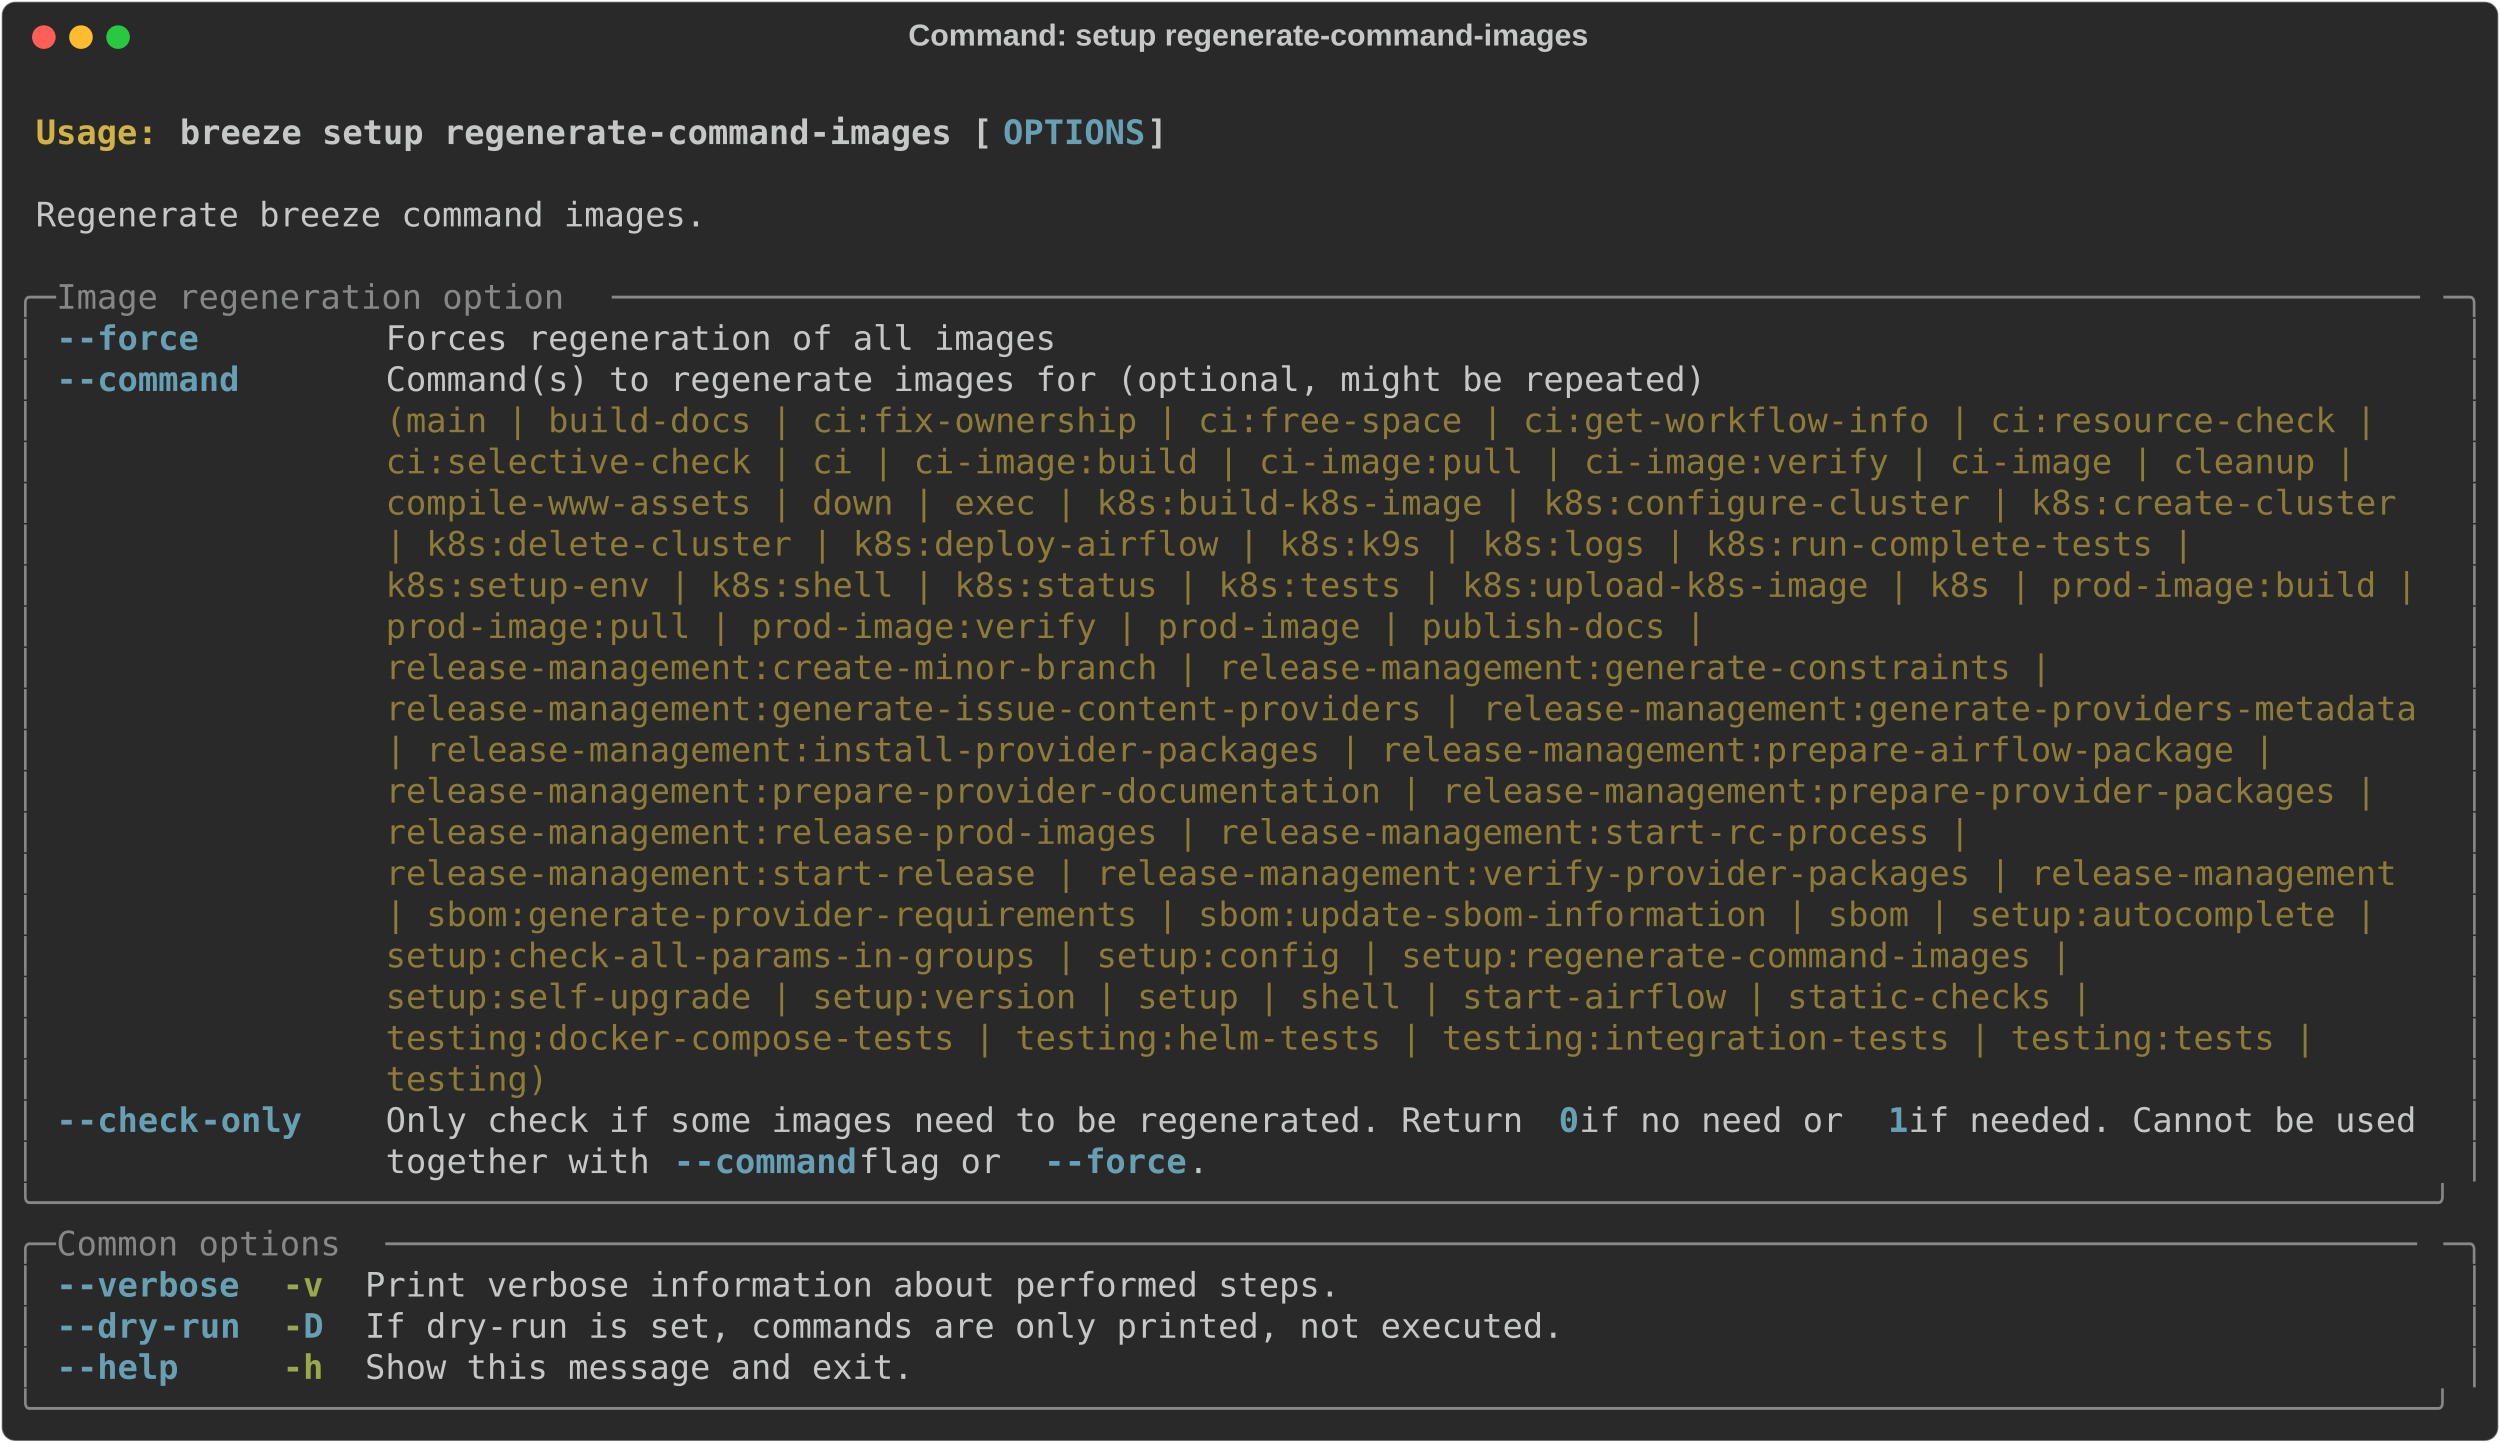
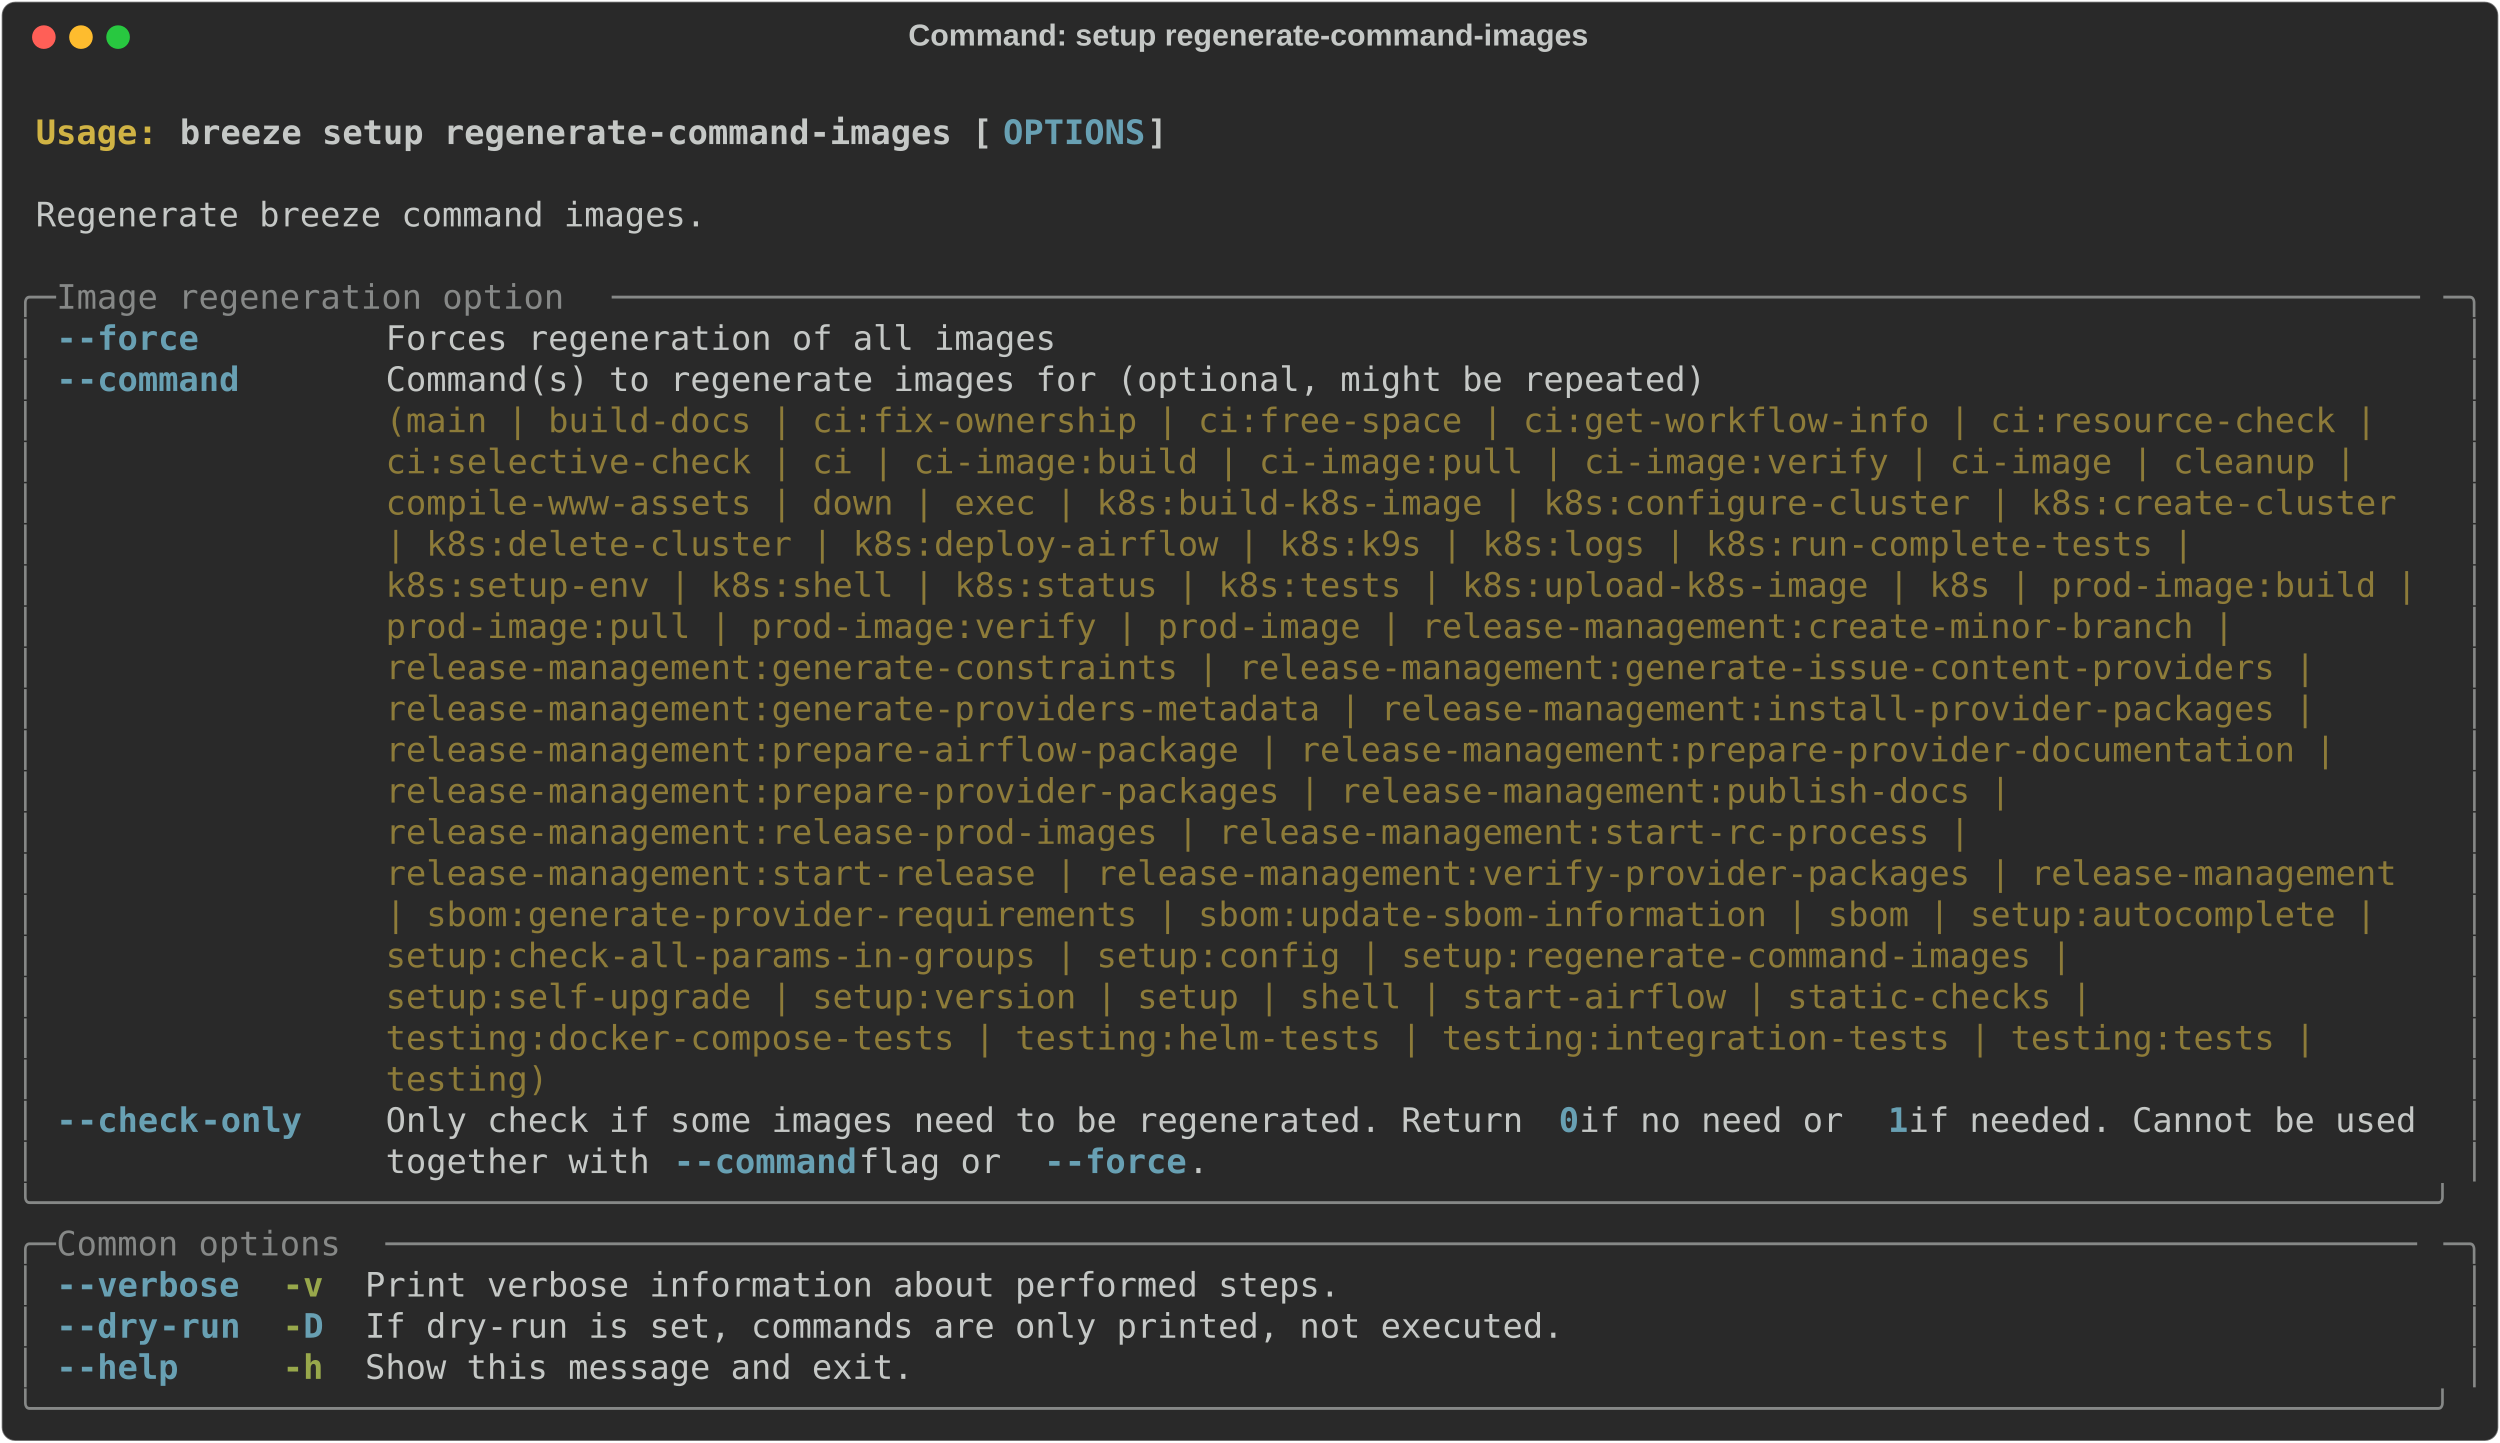
<svg xmlns="http://www.w3.org/2000/svg" class="rich-terminal" viewBox="0 0 1482 855.2">
  <style>

    @font-face {
        font-family: "Fira Code";
        src: local("FiraCode-Regular"),
                url("https://cdnjs.cloudflare.com/ajax/libs/firacode/6.2.0/woff2/FiraCode-Regular.woff2") format("woff2"),
                url("https://cdnjs.cloudflare.com/ajax/libs/firacode/6.2.0/woff/FiraCode-Regular.woff") format("woff");
        font-style: normal;
        font-weight: 400;
    }
    @font-face {
        font-family: "Fira Code";
        src: local("FiraCode-Bold"),
                url("https://cdnjs.cloudflare.com/ajax/libs/firacode/6.2.0/woff2/FiraCode-Bold.woff2") format("woff2"),
                url("https://cdnjs.cloudflare.com/ajax/libs/firacode/6.2.0/woff/FiraCode-Bold.woff") format("woff");
        font-style: bold;
        font-weight: 700;
    }

    .breeze-setup-regenerate-command-images-matrix {
        font-family: Fira Code, monospace;
        font-size: 20px;
        line-height: 24.4px;
        font-variant-east-asian: full-width;
    }

    .breeze-setup-regenerate-command-images-title {
        font-size: 18px;
        font-weight: bold;
        font-family: arial;
    }

    .breeze-setup-regenerate-command-images-r1 { fill: #c5c8c6;font-weight: bold }
.breeze-setup-regenerate-command-images-r2 { fill: #c5c8c6 }
.breeze-setup-regenerate-command-images-r3 { fill: #d0b344;font-weight: bold }
.breeze-setup-regenerate-command-images-r4 { fill: #68a0b3;font-weight: bold }
.breeze-setup-regenerate-command-images-r5 { fill: #868887 }
.breeze-setup-regenerate-command-images-r6 { fill: #8d7b39 }
.breeze-setup-regenerate-command-images-r7 { fill: #98a84b;font-weight: bold }
    </style>
  <defs>
    <clipPath id="breeze-setup-regenerate-command-images-clip-terminal">
      <rect x="0" y="0" width="1463.0" height="804.2" />
    </clipPath>
    <clipPath id="breeze-setup-regenerate-command-images-line-0">
      <rect x="0" y="1.5" width="1464" height="24.65" />
    </clipPath>
    <clipPath id="breeze-setup-regenerate-command-images-line-1">
      <rect x="0" y="25.9" width="1464" height="24.65" />
    </clipPath>
    <clipPath id="breeze-setup-regenerate-command-images-line-2">
      <rect x="0" y="50.3" width="1464" height="24.65" />
    </clipPath>
    <clipPath id="breeze-setup-regenerate-command-images-line-3">
      <rect x="0" y="74.7" width="1464" height="24.65" />
    </clipPath>
    <clipPath id="breeze-setup-regenerate-command-images-line-4">
      <rect x="0" y="99.1" width="1464" height="24.65" />
    </clipPath>
    <clipPath id="breeze-setup-regenerate-command-images-line-5">
      <rect x="0" y="123.5" width="1464" height="24.65" />
    </clipPath>
    <clipPath id="breeze-setup-regenerate-command-images-line-6">
      <rect x="0" y="147.9" width="1464" height="24.65" />
    </clipPath>
    <clipPath id="breeze-setup-regenerate-command-images-line-7">
      <rect x="0" y="172.3" width="1464" height="24.65" />
    </clipPath>
    <clipPath id="breeze-setup-regenerate-command-images-line-8">
      <rect x="0" y="196.7" width="1464" height="24.65" />
    </clipPath>
    <clipPath id="breeze-setup-regenerate-command-images-line-9">
      <rect x="0" y="221.1" width="1464" height="24.65" />
    </clipPath>
    <clipPath id="breeze-setup-regenerate-command-images-line-10">
      <rect x="0" y="245.5" width="1464" height="24.65" />
    </clipPath>
    <clipPath id="breeze-setup-regenerate-command-images-line-11">
      <rect x="0" y="269.9" width="1464" height="24.65" />
    </clipPath>
    <clipPath id="breeze-setup-regenerate-command-images-line-12">
      <rect x="0" y="294.3" width="1464" height="24.65" />
    </clipPath>
    <clipPath id="breeze-setup-regenerate-command-images-line-13">
      <rect x="0" y="318.7" width="1464" height="24.65" />
    </clipPath>
    <clipPath id="breeze-setup-regenerate-command-images-line-14">
      <rect x="0" y="343.1" width="1464" height="24.65" />
    </clipPath>
    <clipPath id="breeze-setup-regenerate-command-images-line-15">
      <rect x="0" y="367.5" width="1464" height="24.65" />
    </clipPath>
    <clipPath id="breeze-setup-regenerate-command-images-line-16">
      <rect x="0" y="391.9" width="1464" height="24.65" />
    </clipPath>
    <clipPath id="breeze-setup-regenerate-command-images-line-17">
      <rect x="0" y="416.3" width="1464" height="24.65" />
    </clipPath>
    <clipPath id="breeze-setup-regenerate-command-images-line-18">
      <rect x="0" y="440.7" width="1464" height="24.65" />
    </clipPath>
    <clipPath id="breeze-setup-regenerate-command-images-line-19">
      <rect x="0" y="465.1" width="1464" height="24.65" />
    </clipPath>
    <clipPath id="breeze-setup-regenerate-command-images-line-20">
      <rect x="0" y="489.5" width="1464" height="24.65" />
    </clipPath>
    <clipPath id="breeze-setup-regenerate-command-images-line-21">
      <rect x="0" y="513.9" width="1464" height="24.65" />
    </clipPath>
    <clipPath id="breeze-setup-regenerate-command-images-line-22">
      <rect x="0" y="538.3" width="1464" height="24.65" />
    </clipPath>
    <clipPath id="breeze-setup-regenerate-command-images-line-23">
      <rect x="0" y="562.7" width="1464" height="24.65" />
    </clipPath>
    <clipPath id="breeze-setup-regenerate-command-images-line-24">
      <rect x="0" y="587.1" width="1464" height="24.65" />
    </clipPath>
    <clipPath id="breeze-setup-regenerate-command-images-line-25">
      <rect x="0" y="611.5" width="1464" height="24.65" />
    </clipPath>
    <clipPath id="breeze-setup-regenerate-command-images-line-26">
      <rect x="0" y="635.9" width="1464" height="24.65" />
    </clipPath>
    <clipPath id="breeze-setup-regenerate-command-images-line-27">
      <rect x="0" y="660.3" width="1464" height="24.65" />
    </clipPath>
    <clipPath id="breeze-setup-regenerate-command-images-line-28">
      <rect x="0" y="684.7" width="1464" height="24.65" />
    </clipPath>
    <clipPath id="breeze-setup-regenerate-command-images-line-29">
      <rect x="0" y="709.1" width="1464" height="24.65" />
    </clipPath>
    <clipPath id="breeze-setup-regenerate-command-images-line-30">
      <rect x="0" y="733.5" width="1464" height="24.65" />
    </clipPath>
    <clipPath id="breeze-setup-regenerate-command-images-line-31">
      <rect x="0" y="757.9" width="1464" height="24.65" />
    </clipPath>
  </defs>
  <rect fill="#292929" stroke="rgba(255,255,255,0.35)" stroke-width="1" x="1" y="1" width="1480" height="853.2" rx="8" />
  <text class="breeze-setup-regenerate-command-images-title" fill="#c5c8c6" text-anchor="middle" x="740" y="27">Command: setup regenerate-command-images</text>
  <g transform="translate(26,22)">
    <circle cx="0" cy="0" r="7" fill="#ff5f57" />
    <circle cx="22" cy="0" r="7" fill="#febc2e" />
    <circle cx="44" cy="0" r="7" fill="#28c840" />
  </g>
  <g transform="translate(9, 41)" clip-path="url(#breeze-setup-regenerate-command-images-clip-terminal)">
    <g class="breeze-setup-regenerate-command-images-matrix">
      <text class="breeze-setup-regenerate-command-images-r2" x="1464" y="20" textLength="12.2" clip-path="url(#breeze-setup-regenerate-command-images-line-0)">
</text>
      <text class="breeze-setup-regenerate-command-images-r3" x="12.2" y="44.4" textLength="85.4" clip-path="url(#breeze-setup-regenerate-command-images-line-1)">Usage: </text>
      <text class="breeze-setup-regenerate-command-images-r1" x="97.6" y="44.4" textLength="488" clip-path="url(#breeze-setup-regenerate-command-images-line-1)">breeze setup regenerate-command-images [</text>
      <text class="breeze-setup-regenerate-command-images-r4" x="585.6" y="44.4" textLength="85.4" clip-path="url(#breeze-setup-regenerate-command-images-line-1)">OPTIONS</text>
      <text class="breeze-setup-regenerate-command-images-r1" x="671" y="44.4" textLength="12.2" clip-path="url(#breeze-setup-regenerate-command-images-line-1)">]</text>
      <text class="breeze-setup-regenerate-command-images-r2" x="1464" y="44.4" textLength="12.2" clip-path="url(#breeze-setup-regenerate-command-images-line-1)">
</text>
      <text class="breeze-setup-regenerate-command-images-r2" x="1464" y="68.8" textLength="12.2" clip-path="url(#breeze-setup-regenerate-command-images-line-2)">
</text>
      <text class="breeze-setup-regenerate-command-images-r2" x="12.2" y="93.2" textLength="402.6" clip-path="url(#breeze-setup-regenerate-command-images-line-3)">Regenerate breeze command images.</text>
      <text class="breeze-setup-regenerate-command-images-r2" x="1464" y="93.2" textLength="12.2" clip-path="url(#breeze-setup-regenerate-command-images-line-3)">
</text>
      <text class="breeze-setup-regenerate-command-images-r2" x="1464" y="117.6" textLength="12.2" clip-path="url(#breeze-setup-regenerate-command-images-line-4)">
</text>
      <text class="breeze-setup-regenerate-command-images-r5" x="0" y="142" textLength="24.4" clip-path="url(#breeze-setup-regenerate-command-images-line-5)">╭─</text>
      <text class="breeze-setup-regenerate-command-images-r5" x="24.4" y="142" textLength="329.4" clip-path="url(#breeze-setup-regenerate-command-images-line-5)"> Image regeneration option </text>
      <text class="breeze-setup-regenerate-command-images-r5" x="353.8" y="142" textLength="1085.8" clip-path="url(#breeze-setup-regenerate-command-images-line-5)">─────────────────────────────────────────────────────────────────────────────────────────</text>
      <text class="breeze-setup-regenerate-command-images-r5" x="1439.6" y="142" textLength="24.4" clip-path="url(#breeze-setup-regenerate-command-images-line-5)">─╮</text>
      <text class="breeze-setup-regenerate-command-images-r2" x="1464" y="142" textLength="12.2" clip-path="url(#breeze-setup-regenerate-command-images-line-5)">
</text>
      <text class="breeze-setup-regenerate-command-images-r5" x="0" y="166.4" textLength="12.2" clip-path="url(#breeze-setup-regenerate-command-images-line-6)">│</text>
      <text class="breeze-setup-regenerate-command-images-r4" x="24.4" y="166.4" textLength="12.2" clip-path="url(#breeze-setup-regenerate-command-images-line-6)">-</text>
      <text class="breeze-setup-regenerate-command-images-r4" x="36.6" y="166.4" textLength="73.2" clip-path="url(#breeze-setup-regenerate-command-images-line-6)">-force</text>
      <text class="breeze-setup-regenerate-command-images-r2" x="219.6" y="166.4" textLength="402.6" clip-path="url(#breeze-setup-regenerate-command-images-line-6)">Forces regeneration of all images</text>
      <text class="breeze-setup-regenerate-command-images-r5" x="1451.8" y="166.4" textLength="12.2" clip-path="url(#breeze-setup-regenerate-command-images-line-6)">│</text>
      <text class="breeze-setup-regenerate-command-images-r2" x="1464" y="166.4" textLength="12.2" clip-path="url(#breeze-setup-regenerate-command-images-line-6)">
</text>
      <text class="breeze-setup-regenerate-command-images-r5" x="0" y="190.8" textLength="12.2" clip-path="url(#breeze-setup-regenerate-command-images-line-7)">│</text>
      <text class="breeze-setup-regenerate-command-images-r4" x="24.4" y="190.8" textLength="12.2" clip-path="url(#breeze-setup-regenerate-command-images-line-7)">-</text>
      <text class="breeze-setup-regenerate-command-images-r4" x="36.6" y="190.8" textLength="97.6" clip-path="url(#breeze-setup-regenerate-command-images-line-7)">-command</text>
      <text class="breeze-setup-regenerate-command-images-r2" x="219.6" y="190.8" textLength="1220" clip-path="url(#breeze-setup-regenerate-command-images-line-7)">Command(s) to regenerate images for (optional, might be repeated)                                   </text>
      <text class="breeze-setup-regenerate-command-images-r5" x="1451.8" y="190.8" textLength="12.2" clip-path="url(#breeze-setup-regenerate-command-images-line-7)">│</text>
      <text class="breeze-setup-regenerate-command-images-r2" x="1464" y="190.8" textLength="12.2" clip-path="url(#breeze-setup-regenerate-command-images-line-7)">
</text>
      <text class="breeze-setup-regenerate-command-images-r5" x="0" y="215.2" textLength="12.2" clip-path="url(#breeze-setup-regenerate-command-images-line-8)">│</text>
      <text class="breeze-setup-regenerate-command-images-r6" x="219.6" y="215.2" textLength="1220" clip-path="url(#breeze-setup-regenerate-command-images-line-8)">(main | build-docs | ci:fix-ownership | ci:free-space | ci:get-workflow-info | ci:resource-check |  </text>
      <text class="breeze-setup-regenerate-command-images-r5" x="1451.8" y="215.2" textLength="12.2" clip-path="url(#breeze-setup-regenerate-command-images-line-8)">│</text>
      <text class="breeze-setup-regenerate-command-images-r2" x="1464" y="215.2" textLength="12.2" clip-path="url(#breeze-setup-regenerate-command-images-line-8)">
</text>
      <text class="breeze-setup-regenerate-command-images-r5" x="0" y="239.6" textLength="12.2" clip-path="url(#breeze-setup-regenerate-command-images-line-9)">│</text>
      <text class="breeze-setup-regenerate-command-images-r6" x="219.6" y="239.6" textLength="1220" clip-path="url(#breeze-setup-regenerate-command-images-line-9)">ci:selective-check | ci | ci-image:build | ci-image:pull | ci-image:verify | ci-image | cleanup |   </text>
      <text class="breeze-setup-regenerate-command-images-r5" x="1451.8" y="239.6" textLength="12.2" clip-path="url(#breeze-setup-regenerate-command-images-line-9)">│</text>
      <text class="breeze-setup-regenerate-command-images-r2" x="1464" y="239.6" textLength="12.2" clip-path="url(#breeze-setup-regenerate-command-images-line-9)">
</text>
      <text class="breeze-setup-regenerate-command-images-r5" x="0" y="264" textLength="12.2" clip-path="url(#breeze-setup-regenerate-command-images-line-10)">│</text>
      <text class="breeze-setup-regenerate-command-images-r6" x="219.6" y="264" textLength="1220" clip-path="url(#breeze-setup-regenerate-command-images-line-10)">compile-www-assets | down | exec | k8s:build-k8s-image | k8s:configure-cluster | k8s:create-cluster </text>
      <text class="breeze-setup-regenerate-command-images-r5" x="1451.8" y="264" textLength="12.2" clip-path="url(#breeze-setup-regenerate-command-images-line-10)">│</text>
      <text class="breeze-setup-regenerate-command-images-r2" x="1464" y="264" textLength="12.2" clip-path="url(#breeze-setup-regenerate-command-images-line-10)">
</text>
      <text class="breeze-setup-regenerate-command-images-r5" x="0" y="288.4" textLength="12.2" clip-path="url(#breeze-setup-regenerate-command-images-line-11)">│</text>
      <text class="breeze-setup-regenerate-command-images-r6" x="219.6" y="288.4" textLength="1220" clip-path="url(#breeze-setup-regenerate-command-images-line-11)">| k8s:delete-cluster | k8s:deploy-airflow | k8s:k9s | k8s:logs | k8s:run-complete-tests |           </text>
      <text class="breeze-setup-regenerate-command-images-r5" x="1451.8" y="288.4" textLength="12.2" clip-path="url(#breeze-setup-regenerate-command-images-line-11)">│</text>
      <text class="breeze-setup-regenerate-command-images-r2" x="1464" y="288.4" textLength="12.2" clip-path="url(#breeze-setup-regenerate-command-images-line-11)">
</text>
      <text class="breeze-setup-regenerate-command-images-r5" x="0" y="312.8" textLength="12.2" clip-path="url(#breeze-setup-regenerate-command-images-line-12)">│</text>
      <text class="breeze-setup-regenerate-command-images-r6" x="219.6" y="312.8" textLength="1220" clip-path="url(#breeze-setup-regenerate-command-images-line-12)">k8s:setup-env | k8s:shell | k8s:status | k8s:tests | k8s:upload-k8s-image | k8s | prod-image:build |</text>
      <text class="breeze-setup-regenerate-command-images-r5" x="1451.8" y="312.8" textLength="12.2" clip-path="url(#breeze-setup-regenerate-command-images-line-12)">│</text>
      <text class="breeze-setup-regenerate-command-images-r2" x="1464" y="312.8" textLength="12.2" clip-path="url(#breeze-setup-regenerate-command-images-line-12)">
</text>
      <text class="breeze-setup-regenerate-command-images-r5" x="0" y="337.2" textLength="12.2" clip-path="url(#breeze-setup-regenerate-command-images-line-13)">│</text>
-       <text class="breeze-setup-regenerate-command-images-r6" x="219.6" y="337.2" textLength="1220" clip-path="url(#breeze-setup-regenerate-command-images-line-13)">prod-image:pull | prod-image:verify | prod-image | publish-docs |                                   </text>
+       <text class="breeze-setup-regenerate-command-images-r6" x="219.6" y="337.2" textLength="1220" clip-path="url(#breeze-setup-regenerate-command-images-line-13)">prod-image:pull | prod-image:verify | prod-image | release-management:create-minor-branch |         </text>
      <text class="breeze-setup-regenerate-command-images-r5" x="1451.8" y="337.2" textLength="12.2" clip-path="url(#breeze-setup-regenerate-command-images-line-13)">│</text>
      <text class="breeze-setup-regenerate-command-images-r2" x="1464" y="337.2" textLength="12.2" clip-path="url(#breeze-setup-regenerate-command-images-line-13)">
</text>
      <text class="breeze-setup-regenerate-command-images-r5" x="0" y="361.6" textLength="12.2" clip-path="url(#breeze-setup-regenerate-command-images-line-14)">│</text>
-       <text class="breeze-setup-regenerate-command-images-r6" x="219.6" y="361.6" textLength="1220" clip-path="url(#breeze-setup-regenerate-command-images-line-14)">release-management:create-minor-branch | release-management:generate-constraints |                  </text>
+       <text class="breeze-setup-regenerate-command-images-r6" x="219.6" y="361.6" textLength="1220" clip-path="url(#breeze-setup-regenerate-command-images-line-14)">release-management:generate-constraints | release-management:generate-issue-content-providers |     </text>
      <text class="breeze-setup-regenerate-command-images-r5" x="1451.8" y="361.6" textLength="12.2" clip-path="url(#breeze-setup-regenerate-command-images-line-14)">│</text>
      <text class="breeze-setup-regenerate-command-images-r2" x="1464" y="361.6" textLength="12.2" clip-path="url(#breeze-setup-regenerate-command-images-line-14)">
</text>
      <text class="breeze-setup-regenerate-command-images-r5" x="0" y="386" textLength="12.2" clip-path="url(#breeze-setup-regenerate-command-images-line-15)">│</text>
-       <text class="breeze-setup-regenerate-command-images-r6" x="219.6" y="386" textLength="1220" clip-path="url(#breeze-setup-regenerate-command-images-line-15)">release-management:generate-issue-content-providers | release-management:generate-providers-metadata</text>
+       <text class="breeze-setup-regenerate-command-images-r6" x="219.6" y="386" textLength="1220" clip-path="url(#breeze-setup-regenerate-command-images-line-15)">release-management:generate-providers-metadata | release-management:install-provider-packages |     </text>
      <text class="breeze-setup-regenerate-command-images-r5" x="1451.8" y="386" textLength="12.2" clip-path="url(#breeze-setup-regenerate-command-images-line-15)">│</text>
      <text class="breeze-setup-regenerate-command-images-r2" x="1464" y="386" textLength="12.2" clip-path="url(#breeze-setup-regenerate-command-images-line-15)">
</text>
      <text class="breeze-setup-regenerate-command-images-r5" x="0" y="410.4" textLength="12.2" clip-path="url(#breeze-setup-regenerate-command-images-line-16)">│</text>
-       <text class="breeze-setup-regenerate-command-images-r6" x="219.6" y="410.4" textLength="1220" clip-path="url(#breeze-setup-regenerate-command-images-line-16)">| release-management:install-provider-packages | release-management:prepare-airflow-package |       </text>
+       <text class="breeze-setup-regenerate-command-images-r6" x="219.6" y="410.4" textLength="1220" clip-path="url(#breeze-setup-regenerate-command-images-line-16)">release-management:prepare-airflow-package | release-management:prepare-provider-documentation |    </text>
      <text class="breeze-setup-regenerate-command-images-r5" x="1451.8" y="410.4" textLength="12.2" clip-path="url(#breeze-setup-regenerate-command-images-line-16)">│</text>
      <text class="breeze-setup-regenerate-command-images-r2" x="1464" y="410.4" textLength="12.2" clip-path="url(#breeze-setup-regenerate-command-images-line-16)">
</text>
      <text class="breeze-setup-regenerate-command-images-r5" x="0" y="434.8" textLength="12.2" clip-path="url(#breeze-setup-regenerate-command-images-line-17)">│</text>
-       <text class="breeze-setup-regenerate-command-images-r6" x="219.6" y="434.8" textLength="1220" clip-path="url(#breeze-setup-regenerate-command-images-line-17)">release-management:prepare-provider-documentation | release-management:prepare-provider-packages |  </text>
+       <text class="breeze-setup-regenerate-command-images-r6" x="219.6" y="434.8" textLength="1220" clip-path="url(#breeze-setup-regenerate-command-images-line-17)">release-management:prepare-provider-packages | release-management:publish-docs |                    </text>
      <text class="breeze-setup-regenerate-command-images-r5" x="1451.8" y="434.8" textLength="12.2" clip-path="url(#breeze-setup-regenerate-command-images-line-17)">│</text>
      <text class="breeze-setup-regenerate-command-images-r2" x="1464" y="434.8" textLength="12.2" clip-path="url(#breeze-setup-regenerate-command-images-line-17)">
</text>
      <text class="breeze-setup-regenerate-command-images-r5" x="0" y="459.2" textLength="12.2" clip-path="url(#breeze-setup-regenerate-command-images-line-18)">│</text>
      <text class="breeze-setup-regenerate-command-images-r6" x="219.6" y="459.2" textLength="1220" clip-path="url(#breeze-setup-regenerate-command-images-line-18)">release-management:release-prod-images | release-management:start-rc-process |                      </text>
      <text class="breeze-setup-regenerate-command-images-r5" x="1451.8" y="459.2" textLength="12.2" clip-path="url(#breeze-setup-regenerate-command-images-line-18)">│</text>
      <text class="breeze-setup-regenerate-command-images-r2" x="1464" y="459.2" textLength="12.2" clip-path="url(#breeze-setup-regenerate-command-images-line-18)">
</text>
      <text class="breeze-setup-regenerate-command-images-r5" x="0" y="483.6" textLength="12.2" clip-path="url(#breeze-setup-regenerate-command-images-line-19)">│</text>
      <text class="breeze-setup-regenerate-command-images-r6" x="219.6" y="483.6" textLength="1220" clip-path="url(#breeze-setup-regenerate-command-images-line-19)">release-management:start-release | release-management:verify-provider-packages | release-management </text>
      <text class="breeze-setup-regenerate-command-images-r5" x="1451.8" y="483.6" textLength="12.2" clip-path="url(#breeze-setup-regenerate-command-images-line-19)">│</text>
      <text class="breeze-setup-regenerate-command-images-r2" x="1464" y="483.6" textLength="12.2" clip-path="url(#breeze-setup-regenerate-command-images-line-19)">
</text>
      <text class="breeze-setup-regenerate-command-images-r5" x="0" y="508" textLength="12.2" clip-path="url(#breeze-setup-regenerate-command-images-line-20)">│</text>
      <text class="breeze-setup-regenerate-command-images-r6" x="219.6" y="508" textLength="1220" clip-path="url(#breeze-setup-regenerate-command-images-line-20)">| sbom:generate-provider-requirements | sbom:update-sbom-information | sbom | setup:autocomplete |  </text>
      <text class="breeze-setup-regenerate-command-images-r5" x="1451.8" y="508" textLength="12.2" clip-path="url(#breeze-setup-regenerate-command-images-line-20)">│</text>
      <text class="breeze-setup-regenerate-command-images-r2" x="1464" y="508" textLength="12.2" clip-path="url(#breeze-setup-regenerate-command-images-line-20)">
</text>
      <text class="breeze-setup-regenerate-command-images-r5" x="0" y="532.4" textLength="12.2" clip-path="url(#breeze-setup-regenerate-command-images-line-21)">│</text>
      <text class="breeze-setup-regenerate-command-images-r6" x="219.6" y="532.4" textLength="1220" clip-path="url(#breeze-setup-regenerate-command-images-line-21)">setup:check-all-params-in-groups | setup:config | setup:regenerate-command-images |                 </text>
      <text class="breeze-setup-regenerate-command-images-r5" x="1451.8" y="532.4" textLength="12.2" clip-path="url(#breeze-setup-regenerate-command-images-line-21)">│</text>
      <text class="breeze-setup-regenerate-command-images-r2" x="1464" y="532.4" textLength="12.2" clip-path="url(#breeze-setup-regenerate-command-images-line-21)">
</text>
      <text class="breeze-setup-regenerate-command-images-r5" x="0" y="556.8" textLength="12.2" clip-path="url(#breeze-setup-regenerate-command-images-line-22)">│</text>
      <text class="breeze-setup-regenerate-command-images-r6" x="219.6" y="556.8" textLength="1220" clip-path="url(#breeze-setup-regenerate-command-images-line-22)">setup:self-upgrade | setup:version | setup | shell | start-airflow | static-checks |                </text>
      <text class="breeze-setup-regenerate-command-images-r5" x="1451.8" y="556.8" textLength="12.2" clip-path="url(#breeze-setup-regenerate-command-images-line-22)">│</text>
      <text class="breeze-setup-regenerate-command-images-r2" x="1464" y="556.8" textLength="12.2" clip-path="url(#breeze-setup-regenerate-command-images-line-22)">
</text>
      <text class="breeze-setup-regenerate-command-images-r5" x="0" y="581.2" textLength="12.2" clip-path="url(#breeze-setup-regenerate-command-images-line-23)">│</text>
      <text class="breeze-setup-regenerate-command-images-r6" x="219.6" y="581.2" textLength="1220" clip-path="url(#breeze-setup-regenerate-command-images-line-23)">testing:docker-compose-tests | testing:helm-tests | testing:integration-tests | testing:tests |     </text>
      <text class="breeze-setup-regenerate-command-images-r5" x="1451.8" y="581.2" textLength="12.2" clip-path="url(#breeze-setup-regenerate-command-images-line-23)">│</text>
      <text class="breeze-setup-regenerate-command-images-r2" x="1464" y="581.2" textLength="12.2" clip-path="url(#breeze-setup-regenerate-command-images-line-23)">
</text>
      <text class="breeze-setup-regenerate-command-images-r5" x="0" y="605.6" textLength="12.2" clip-path="url(#breeze-setup-regenerate-command-images-line-24)">│</text>
      <text class="breeze-setup-regenerate-command-images-r6" x="219.6" y="605.6" textLength="1220" clip-path="url(#breeze-setup-regenerate-command-images-line-24)">testing)                                                                                            </text>
      <text class="breeze-setup-regenerate-command-images-r5" x="1451.8" y="605.6" textLength="12.2" clip-path="url(#breeze-setup-regenerate-command-images-line-24)">│</text>
      <text class="breeze-setup-regenerate-command-images-r2" x="1464" y="605.6" textLength="12.2" clip-path="url(#breeze-setup-regenerate-command-images-line-24)">
</text>
      <text class="breeze-setup-regenerate-command-images-r5" x="0" y="630" textLength="12.2" clip-path="url(#breeze-setup-regenerate-command-images-line-25)">│</text>
      <text class="breeze-setup-regenerate-command-images-r4" x="24.4" y="630" textLength="12.2" clip-path="url(#breeze-setup-regenerate-command-images-line-25)">-</text>
      <text class="breeze-setup-regenerate-command-images-r4" x="36.6" y="630" textLength="73.2" clip-path="url(#breeze-setup-regenerate-command-images-line-25)">-check</text>
      <text class="breeze-setup-regenerate-command-images-r4" x="109.8" y="630" textLength="61" clip-path="url(#breeze-setup-regenerate-command-images-line-25)">-only</text>
      <text class="breeze-setup-regenerate-command-images-r2" x="219.6" y="630" textLength="695.4" clip-path="url(#breeze-setup-regenerate-command-images-line-25)">Only check if some images need to be regenerated. Return </text>
      <text class="breeze-setup-regenerate-command-images-r4" x="915" y="630" textLength="12.2" clip-path="url(#breeze-setup-regenerate-command-images-line-25)">0</text>
      <text class="breeze-setup-regenerate-command-images-r2" x="927.2" y="630" textLength="183" clip-path="url(#breeze-setup-regenerate-command-images-line-25)"> if no need or </text>
      <text class="breeze-setup-regenerate-command-images-r4" x="1110.2" y="630" textLength="12.2" clip-path="url(#breeze-setup-regenerate-command-images-line-25)">1</text>
      <text class="breeze-setup-regenerate-command-images-r2" x="1122.4" y="630" textLength="317.2" clip-path="url(#breeze-setup-regenerate-command-images-line-25)"> if needed. Cannot be used</text>
      <text class="breeze-setup-regenerate-command-images-r5" x="1451.8" y="630" textLength="12.2" clip-path="url(#breeze-setup-regenerate-command-images-line-25)">│</text>
      <text class="breeze-setup-regenerate-command-images-r2" x="1464" y="630" textLength="12.2" clip-path="url(#breeze-setup-regenerate-command-images-line-25)">
</text>
      <text class="breeze-setup-regenerate-command-images-r5" x="0" y="654.4" textLength="12.2" clip-path="url(#breeze-setup-regenerate-command-images-line-26)">│</text>
      <text class="breeze-setup-regenerate-command-images-r2" x="219.6" y="654.4" textLength="170.8" clip-path="url(#breeze-setup-regenerate-command-images-line-26)">together with </text>
      <text class="breeze-setup-regenerate-command-images-r4" x="390.4" y="654.4" textLength="12.2" clip-path="url(#breeze-setup-regenerate-command-images-line-26)">-</text>
      <text class="breeze-setup-regenerate-command-images-r4" x="402.6" y="654.4" textLength="97.6" clip-path="url(#breeze-setup-regenerate-command-images-line-26)">-command</text>
      <text class="breeze-setup-regenerate-command-images-r2" x="500.2" y="654.4" textLength="109.8" clip-path="url(#breeze-setup-regenerate-command-images-line-26)"> flag or </text>
      <text class="breeze-setup-regenerate-command-images-r4" x="610" y="654.4" textLength="12.2" clip-path="url(#breeze-setup-regenerate-command-images-line-26)">-</text>
      <text class="breeze-setup-regenerate-command-images-r4" x="622.2" y="654.4" textLength="73.2" clip-path="url(#breeze-setup-regenerate-command-images-line-26)">-force</text>
      <text class="breeze-setup-regenerate-command-images-r2" x="695.4" y="654.4" textLength="744.2" clip-path="url(#breeze-setup-regenerate-command-images-line-26)">.                                                            </text>
      <text class="breeze-setup-regenerate-command-images-r5" x="1451.8" y="654.4" textLength="12.2" clip-path="url(#breeze-setup-regenerate-command-images-line-26)">│</text>
      <text class="breeze-setup-regenerate-command-images-r2" x="1464" y="654.4" textLength="12.2" clip-path="url(#breeze-setup-regenerate-command-images-line-26)">
</text>
      <text class="breeze-setup-regenerate-command-images-r5" x="0" y="678.8" textLength="1464" clip-path="url(#breeze-setup-regenerate-command-images-line-27)">╰──────────────────────────────────────────────────────────────────────────────────────────────────────────────────────╯</text>
      <text class="breeze-setup-regenerate-command-images-r2" x="1464" y="678.8" textLength="12.2" clip-path="url(#breeze-setup-regenerate-command-images-line-27)">
</text>
      <text class="breeze-setup-regenerate-command-images-r5" x="0" y="703.2" textLength="24.4" clip-path="url(#breeze-setup-regenerate-command-images-line-28)">╭─</text>
      <text class="breeze-setup-regenerate-command-images-r5" x="24.4" y="703.2" textLength="195.2" clip-path="url(#breeze-setup-regenerate-command-images-line-28)"> Common options </text>
      <text class="breeze-setup-regenerate-command-images-r5" x="219.6" y="703.2" textLength="1220" clip-path="url(#breeze-setup-regenerate-command-images-line-28)">────────────────────────────────────────────────────────────────────────────────────────────────────</text>
      <text class="breeze-setup-regenerate-command-images-r5" x="1439.6" y="703.2" textLength="24.4" clip-path="url(#breeze-setup-regenerate-command-images-line-28)">─╮</text>
      <text class="breeze-setup-regenerate-command-images-r2" x="1464" y="703.2" textLength="12.2" clip-path="url(#breeze-setup-regenerate-command-images-line-28)">
</text>
      <text class="breeze-setup-regenerate-command-images-r5" x="0" y="727.6" textLength="12.2" clip-path="url(#breeze-setup-regenerate-command-images-line-29)">│</text>
      <text class="breeze-setup-regenerate-command-images-r4" x="24.4" y="727.6" textLength="12.2" clip-path="url(#breeze-setup-regenerate-command-images-line-29)">-</text>
      <text class="breeze-setup-regenerate-command-images-r4" x="36.6" y="727.6" textLength="97.6" clip-path="url(#breeze-setup-regenerate-command-images-line-29)">-verbose</text>
      <text class="breeze-setup-regenerate-command-images-r7" x="158.6" y="727.6" textLength="24.4" clip-path="url(#breeze-setup-regenerate-command-images-line-29)">-v</text>
      <text class="breeze-setup-regenerate-command-images-r2" x="207.4" y="727.6" textLength="585.6" clip-path="url(#breeze-setup-regenerate-command-images-line-29)">Print verbose information about performed steps.</text>
      <text class="breeze-setup-regenerate-command-images-r5" x="1451.8" y="727.6" textLength="12.2" clip-path="url(#breeze-setup-regenerate-command-images-line-29)">│</text>
      <text class="breeze-setup-regenerate-command-images-r2" x="1464" y="727.6" textLength="12.2" clip-path="url(#breeze-setup-regenerate-command-images-line-29)">
</text>
      <text class="breeze-setup-regenerate-command-images-r5" x="0" y="752" textLength="12.2" clip-path="url(#breeze-setup-regenerate-command-images-line-30)">│</text>
      <text class="breeze-setup-regenerate-command-images-r4" x="24.4" y="752" textLength="12.2" clip-path="url(#breeze-setup-regenerate-command-images-line-30)">-</text>
      <text class="breeze-setup-regenerate-command-images-r4" x="36.6" y="752" textLength="48.8" clip-path="url(#breeze-setup-regenerate-command-images-line-30)">-dry</text>
      <text class="breeze-setup-regenerate-command-images-r4" x="85.4" y="752" textLength="48.8" clip-path="url(#breeze-setup-regenerate-command-images-line-30)">-run</text>
      <text class="breeze-setup-regenerate-command-images-r7" x="158.6" y="752" textLength="12.2" clip-path="url(#breeze-setup-regenerate-command-images-line-30)">-</text>
      <text class="breeze-setup-regenerate-command-images-r4" x="170.8" y="752" textLength="12.2" clip-path="url(#breeze-setup-regenerate-command-images-line-30)">D</text>
      <text class="breeze-setup-regenerate-command-images-r2" x="207.4" y="752" textLength="719.8" clip-path="url(#breeze-setup-regenerate-command-images-line-30)">If dry-run is set, commands are only printed, not executed.</text>
      <text class="breeze-setup-regenerate-command-images-r5" x="1451.8" y="752" textLength="12.2" clip-path="url(#breeze-setup-regenerate-command-images-line-30)">│</text>
      <text class="breeze-setup-regenerate-command-images-r2" x="1464" y="752" textLength="12.2" clip-path="url(#breeze-setup-regenerate-command-images-line-30)">
</text>
      <text class="breeze-setup-regenerate-command-images-r5" x="0" y="776.4" textLength="12.2" clip-path="url(#breeze-setup-regenerate-command-images-line-31)">│</text>
      <text class="breeze-setup-regenerate-command-images-r4" x="24.4" y="776.4" textLength="12.2" clip-path="url(#breeze-setup-regenerate-command-images-line-31)">-</text>
      <text class="breeze-setup-regenerate-command-images-r4" x="36.6" y="776.4" textLength="61" clip-path="url(#breeze-setup-regenerate-command-images-line-31)">-help</text>
      <text class="breeze-setup-regenerate-command-images-r7" x="158.6" y="776.4" textLength="24.4" clip-path="url(#breeze-setup-regenerate-command-images-line-31)">-h</text>
      <text class="breeze-setup-regenerate-command-images-r2" x="207.4" y="776.4" textLength="329.4" clip-path="url(#breeze-setup-regenerate-command-images-line-31)">Show this message and exit.</text>
      <text class="breeze-setup-regenerate-command-images-r5" x="1451.8" y="776.4" textLength="12.2" clip-path="url(#breeze-setup-regenerate-command-images-line-31)">│</text>
      <text class="breeze-setup-regenerate-command-images-r2" x="1464" y="776.4" textLength="12.2" clip-path="url(#breeze-setup-regenerate-command-images-line-31)">
</text>
      <text class="breeze-setup-regenerate-command-images-r5" x="0" y="800.8" textLength="1464" clip-path="url(#breeze-setup-regenerate-command-images-line-32)">╰──────────────────────────────────────────────────────────────────────────────────────────────────────────────────────╯</text>
      <text class="breeze-setup-regenerate-command-images-r2" x="1464" y="800.8" textLength="12.2" clip-path="url(#breeze-setup-regenerate-command-images-line-32)">
</text>
    </g>
  </g>
</svg>
